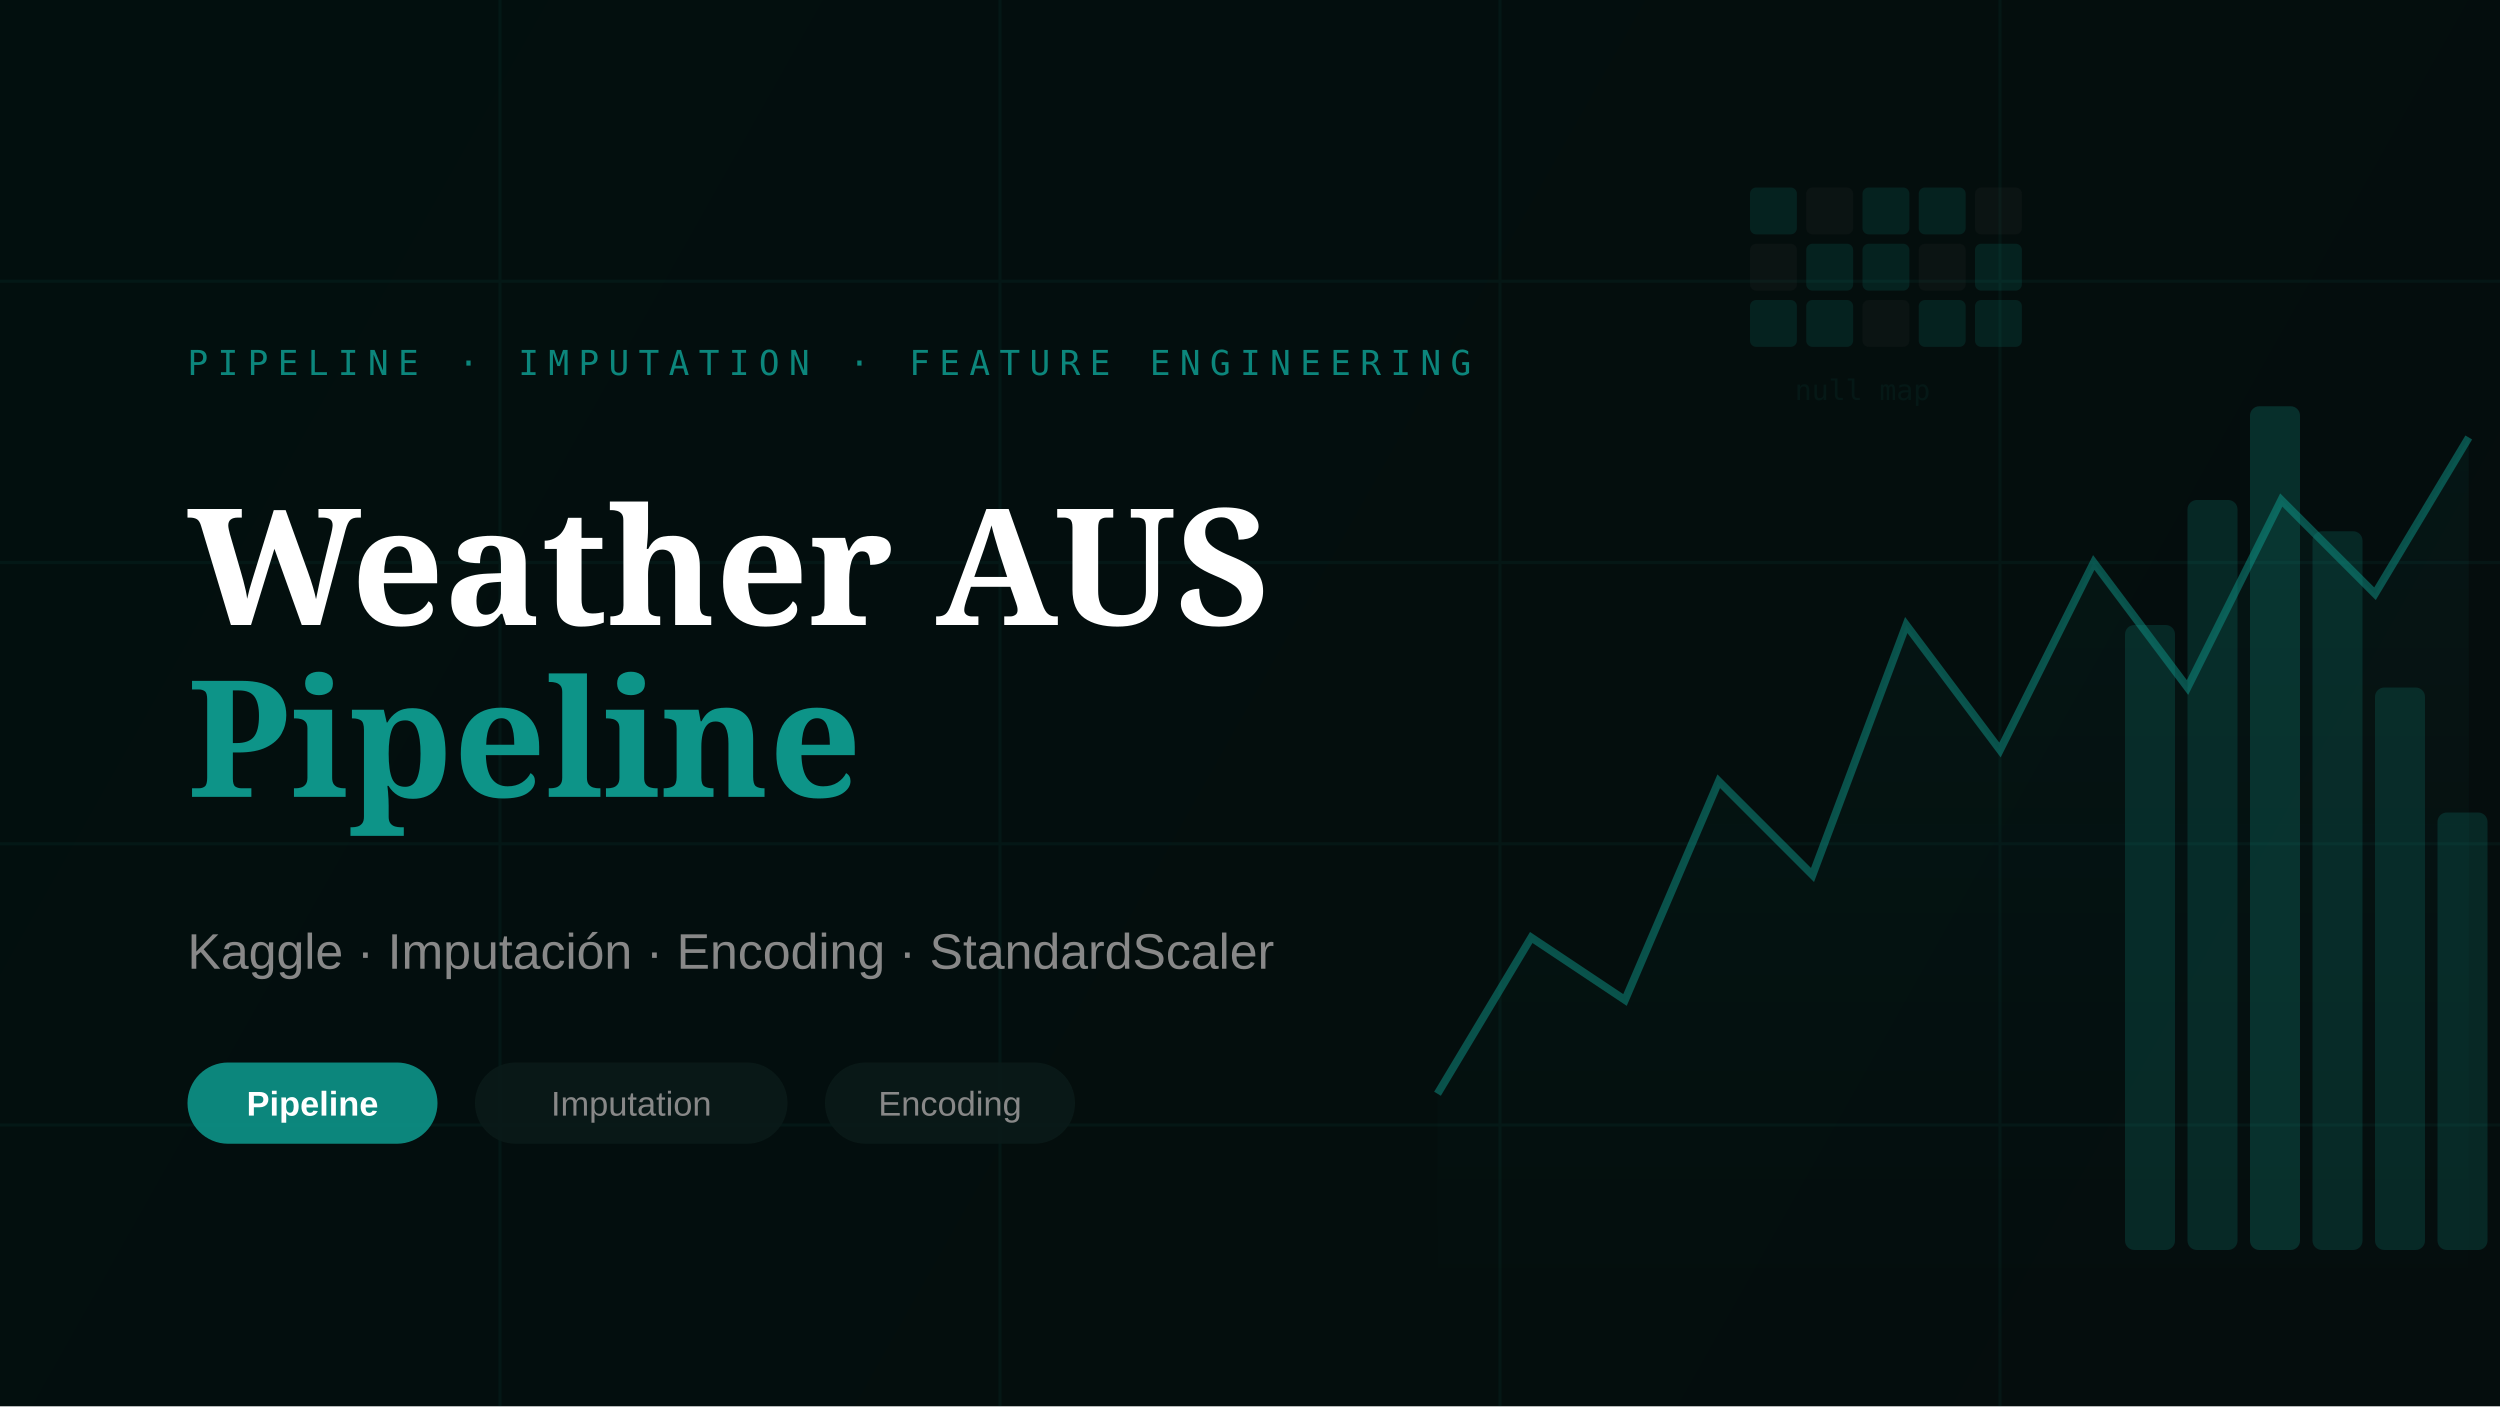
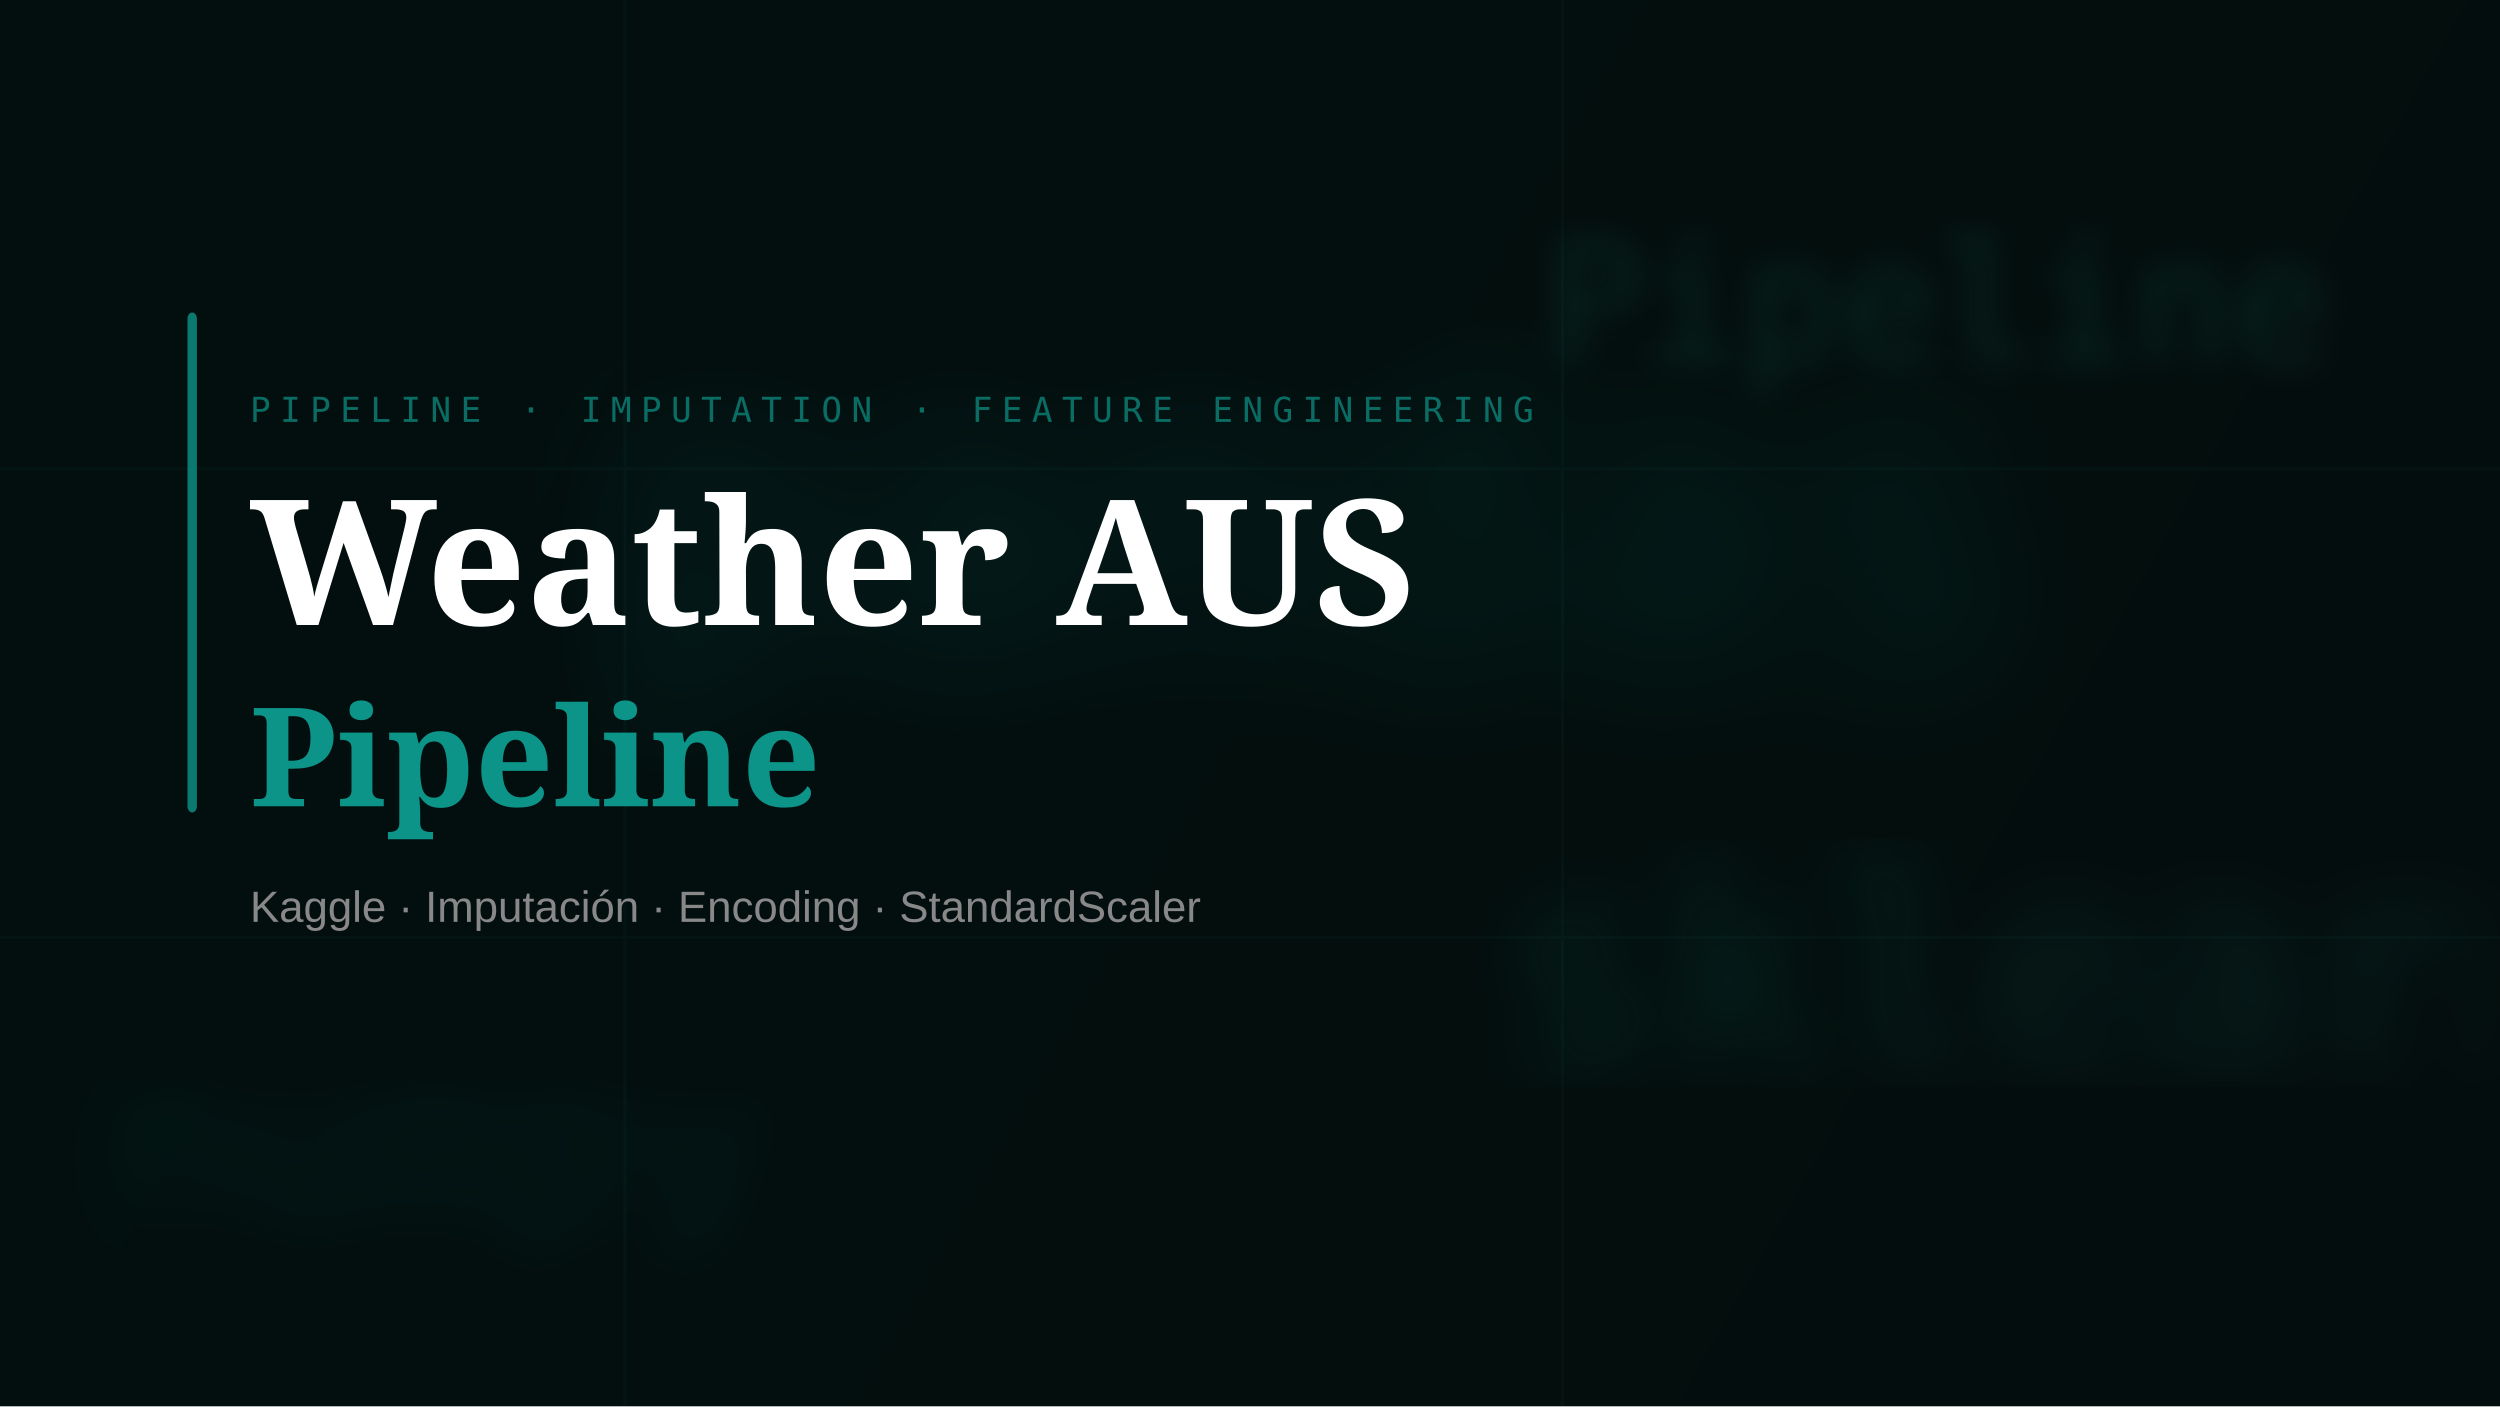
<svg xmlns="http://www.w3.org/2000/svg" width="800" height="450" viewBox="0 0 800 450" fill="none">
-   <rect width="800" height="450" fill="url(#bg_weather)" />
-   <g opacity="0.07" stroke="#0d9488" stroke-width="1">
-     <line x1="0" y1="90" x2="800" y2="90" />
-     <line x1="0" y1="180" x2="800" y2="180" />
-     <line x1="0" y1="270" x2="800" y2="270" />
-     <line x1="0" y1="360" x2="800" y2="360" />
-     <line x1="160" y1="0" x2="160" y2="450" />
-     <line x1="320" y1="0" x2="320" y2="450" />
-     <line x1="480" y1="0" x2="480" y2="450" />
-     <line x1="640" y1="0" x2="640" y2="450" />
+   <defs>
+     <linearGradient id="bg" x1="0" y1="0" x2="800" y2="450" gradientUnits="userSpaceOnUse">
+       <stop offset="0%" stop-color="#020f0e" />
+       <stop offset="100%" stop-color="#040d0d" />
+     </linearGradient>
+     <filter id="blur-lg">
+       <feGaussianBlur stdDeviation="18" />
+     </filter>
+     <filter id="blur-md">
+       <feGaussianBlur stdDeviation="10" />
+     </filter>
+     <filter id="blur-sm">
+       <feGaussianBlur stdDeviation="5" />
+     </filter>
+   </defs>
+   <rect width="800" height="450" fill="url(#bg)" />
+   <g filter="url(#blur-lg)" opacity="0.18">
+     <text x="420" y="210" font-family="monospace" font-size="125" fill="#0d9488" text-anchor="middle">pandas</text>
  </g>
-   <path d="M 460 350 L 490 300 L 520 320 L 550 250 L 580 280 L 610 200 L 640 240 L 670 180 L 700 220 L 730 160 L 760 190 L 790 140" stroke="#0d9488" stroke-width="2.5" fill="none" opacity="0.5" />
-   <path d="M 460 350 L 490 300 L 520 320 L 550 250 L 580 280 L 610 200 L 640 240 L 670 180 L 700 220 L 730 160 L 760 190 L 790 140 L 790 420 L 460 420 Z" fill="url(#teal_fade)" opacity="0.07" />
-   <g opacity="0.15">
-     <rect x="560" y="60" width="15" height="15" rx="2" fill="#0d9488" />
-     <rect x="578" y="60" width="15" height="15" rx="2" fill="#333" />
-     <rect x="596" y="60" width="15" height="15" rx="2" fill="#0d9488" />
-     <rect x="614" y="60" width="15" height="15" rx="2" fill="#0d9488" />
-     <rect x="632" y="60" width="15" height="15" rx="2" fill="#333" />
-     <rect x="560" y="78" width="15" height="15" rx="2" fill="#333" />
-     <rect x="578" y="78" width="15" height="15" rx="2" fill="#0d9488" />
-     <rect x="596" y="78" width="15" height="15" rx="2" fill="#0d9488" />
-     <rect x="614" y="78" width="15" height="15" rx="2" fill="#333" />
-     <rect x="632" y="78" width="15" height="15" rx="2" fill="#0d9488" />
-     <rect x="560" y="96" width="15" height="15" rx="2" fill="#0d9488" />
-     <rect x="578" y="96" width="15" height="15" rx="2" fill="#0d9488" />
-     <rect x="596" y="96" width="15" height="15" rx="2" fill="#333" />
-     <rect x="614" y="96" width="15" height="15" rx="2" fill="#0d9488" />
-     <rect x="632" y="96" width="15" height="15" rx="2" fill="#0d9488" />
-     <text x="596" y="128" font-family="monospace" font-size="9" fill="#0d9488" opacity="0.5" text-anchor="middle">null map</text>
+   <g filter="url(#blur-md)" opacity="0.13">
+     <text x="660" y="340" font-family="monospace" font-size="85" fill="#14b8a6" text-anchor="middle">sklearn</text>
  </g>
-   <g opacity="0.2">
-     <rect x="680" y="200" width="16" height="200" rx="3" fill="#0d9488" />
-     <rect x="700" y="160" width="16" height="240" rx="3" fill="#0d9488" />
-     <rect x="720" y="130" width="16" height="270" rx="3" fill="#14b8a6" />
-     <rect x="740" y="170" width="16" height="230" rx="3" fill="#0d9488" />
-     <rect x="760" y="220" width="16" height="180" rx="3" fill="#0d9488" />
-     <rect x="780" y="260" width="16" height="140" rx="3" fill="#0d9488" />
+   <g filter="url(#blur-md)" opacity="0.10">
+     <text x="140" y="390" font-family="monospace" font-size="70" fill="#0d9488" text-anchor="middle">numpy</text>
  </g>
-   <text x="60" y="120" font-family="monospace" font-size="11" fill="#0d9488" opacity="0.9" letter-spacing="3">PIPELINE · IMPUTATION · FEATURE ENGINEERING</text>
-   <text x="60" y="200" font-family="Georgia, serif" font-size="52" font-weight="bold" fill="#ffffff">Weather AUS</text>
-   <text x="60" y="255" font-family="Georgia, serif" font-size="52" font-weight="bold" fill="#0d9488">Pipeline</text>
-   <text x="60" y="310" font-family="Arial, sans-serif" font-size="16" fill="#888">Kaggle · Imputación · Encoding · StandardScaler</text>
-   <rect x="60" y="340" width="80" height="26" rx="13" fill="#0d9488" opacity="0.9" />
-   <text x="100" y="357" font-family="Arial, sans-serif" font-size="11" fill="white" text-anchor="middle" font-weight="bold">Pipeline</text>
-   <rect x="152" y="340" width="100" height="26" rx="13" fill="#0a1a18" opacity="0.9" />
-   <text x="202" y="357" font-family="Arial, sans-serif" font-size="11" fill="#888" text-anchor="middle">Imputation</text>
-   <rect x="264" y="340" width="80" height="26" rx="13" fill="#0a1a18" opacity="0.9" />
-   <text x="304" y="357" font-family="Arial, sans-serif" font-size="11" fill="#888" text-anchor="middle">Encoding</text>
-   <defs>
-     <linearGradient id="bg_weather" x1="0" y1="0" x2="800" y2="450" gradientUnits="userSpaceOnUse">
-       <stop offset="0%" stop-color="#020f0e" />
-       <stop offset="100%" stop-color="#050d0d" />
-     </linearGradient>
-     <linearGradient id="teal_fade" x1="0" y1="0" x2="0" y2="1">
-       <stop offset="0%" stop-color="#0d9488" />
-       <stop offset="100%" stop-color="#0d9488" stop-opacity="0" />
-     </linearGradient>
-   </defs>
+   <g filter="url(#blur-sm)" opacity="0.12">
+     <text x="620" y="115" font-family="monospace" font-size="52" fill="#2dd4bf" text-anchor="middle">Pipeline</text>
+   </g>
+   <g opacity="0.05" stroke="#0d9488" stroke-width="1">
+     <line x1="0" y1="150" x2="800" y2="150" />
+     <line x1="0" y1="300" x2="800" y2="300" />
+     <line x1="200" y1="0" x2="200" y2="450" />
+     <line x1="500" y1="0" x2="500" y2="450" />
+   </g>
+   <rect x="60" y="100" width="3" height="160" rx="2" fill="#0d9488" opacity="0.8" />
+   <text x="80" y="135" font-family="monospace" font-size="11" fill="#0d9488" opacity="0.7" letter-spacing="3">PIPELINE · IMPUTATION · FEATURE ENGINEERING</text>
+   <text x="80" y="200" font-family="Georgia, serif" font-size="56" font-weight="bold" fill="#ffffff">Weather AUS</text>
+   <text x="80" y="258" font-family="Georgia, serif" font-size="44" font-weight="bold" fill="#0d9488">Pipeline</text>
+   <text x="80" y="295" font-family="Arial, sans-serif" font-size="14" fill="#888">Kaggle · Imputación · Encoding · StandardScaler</text>
</svg>
